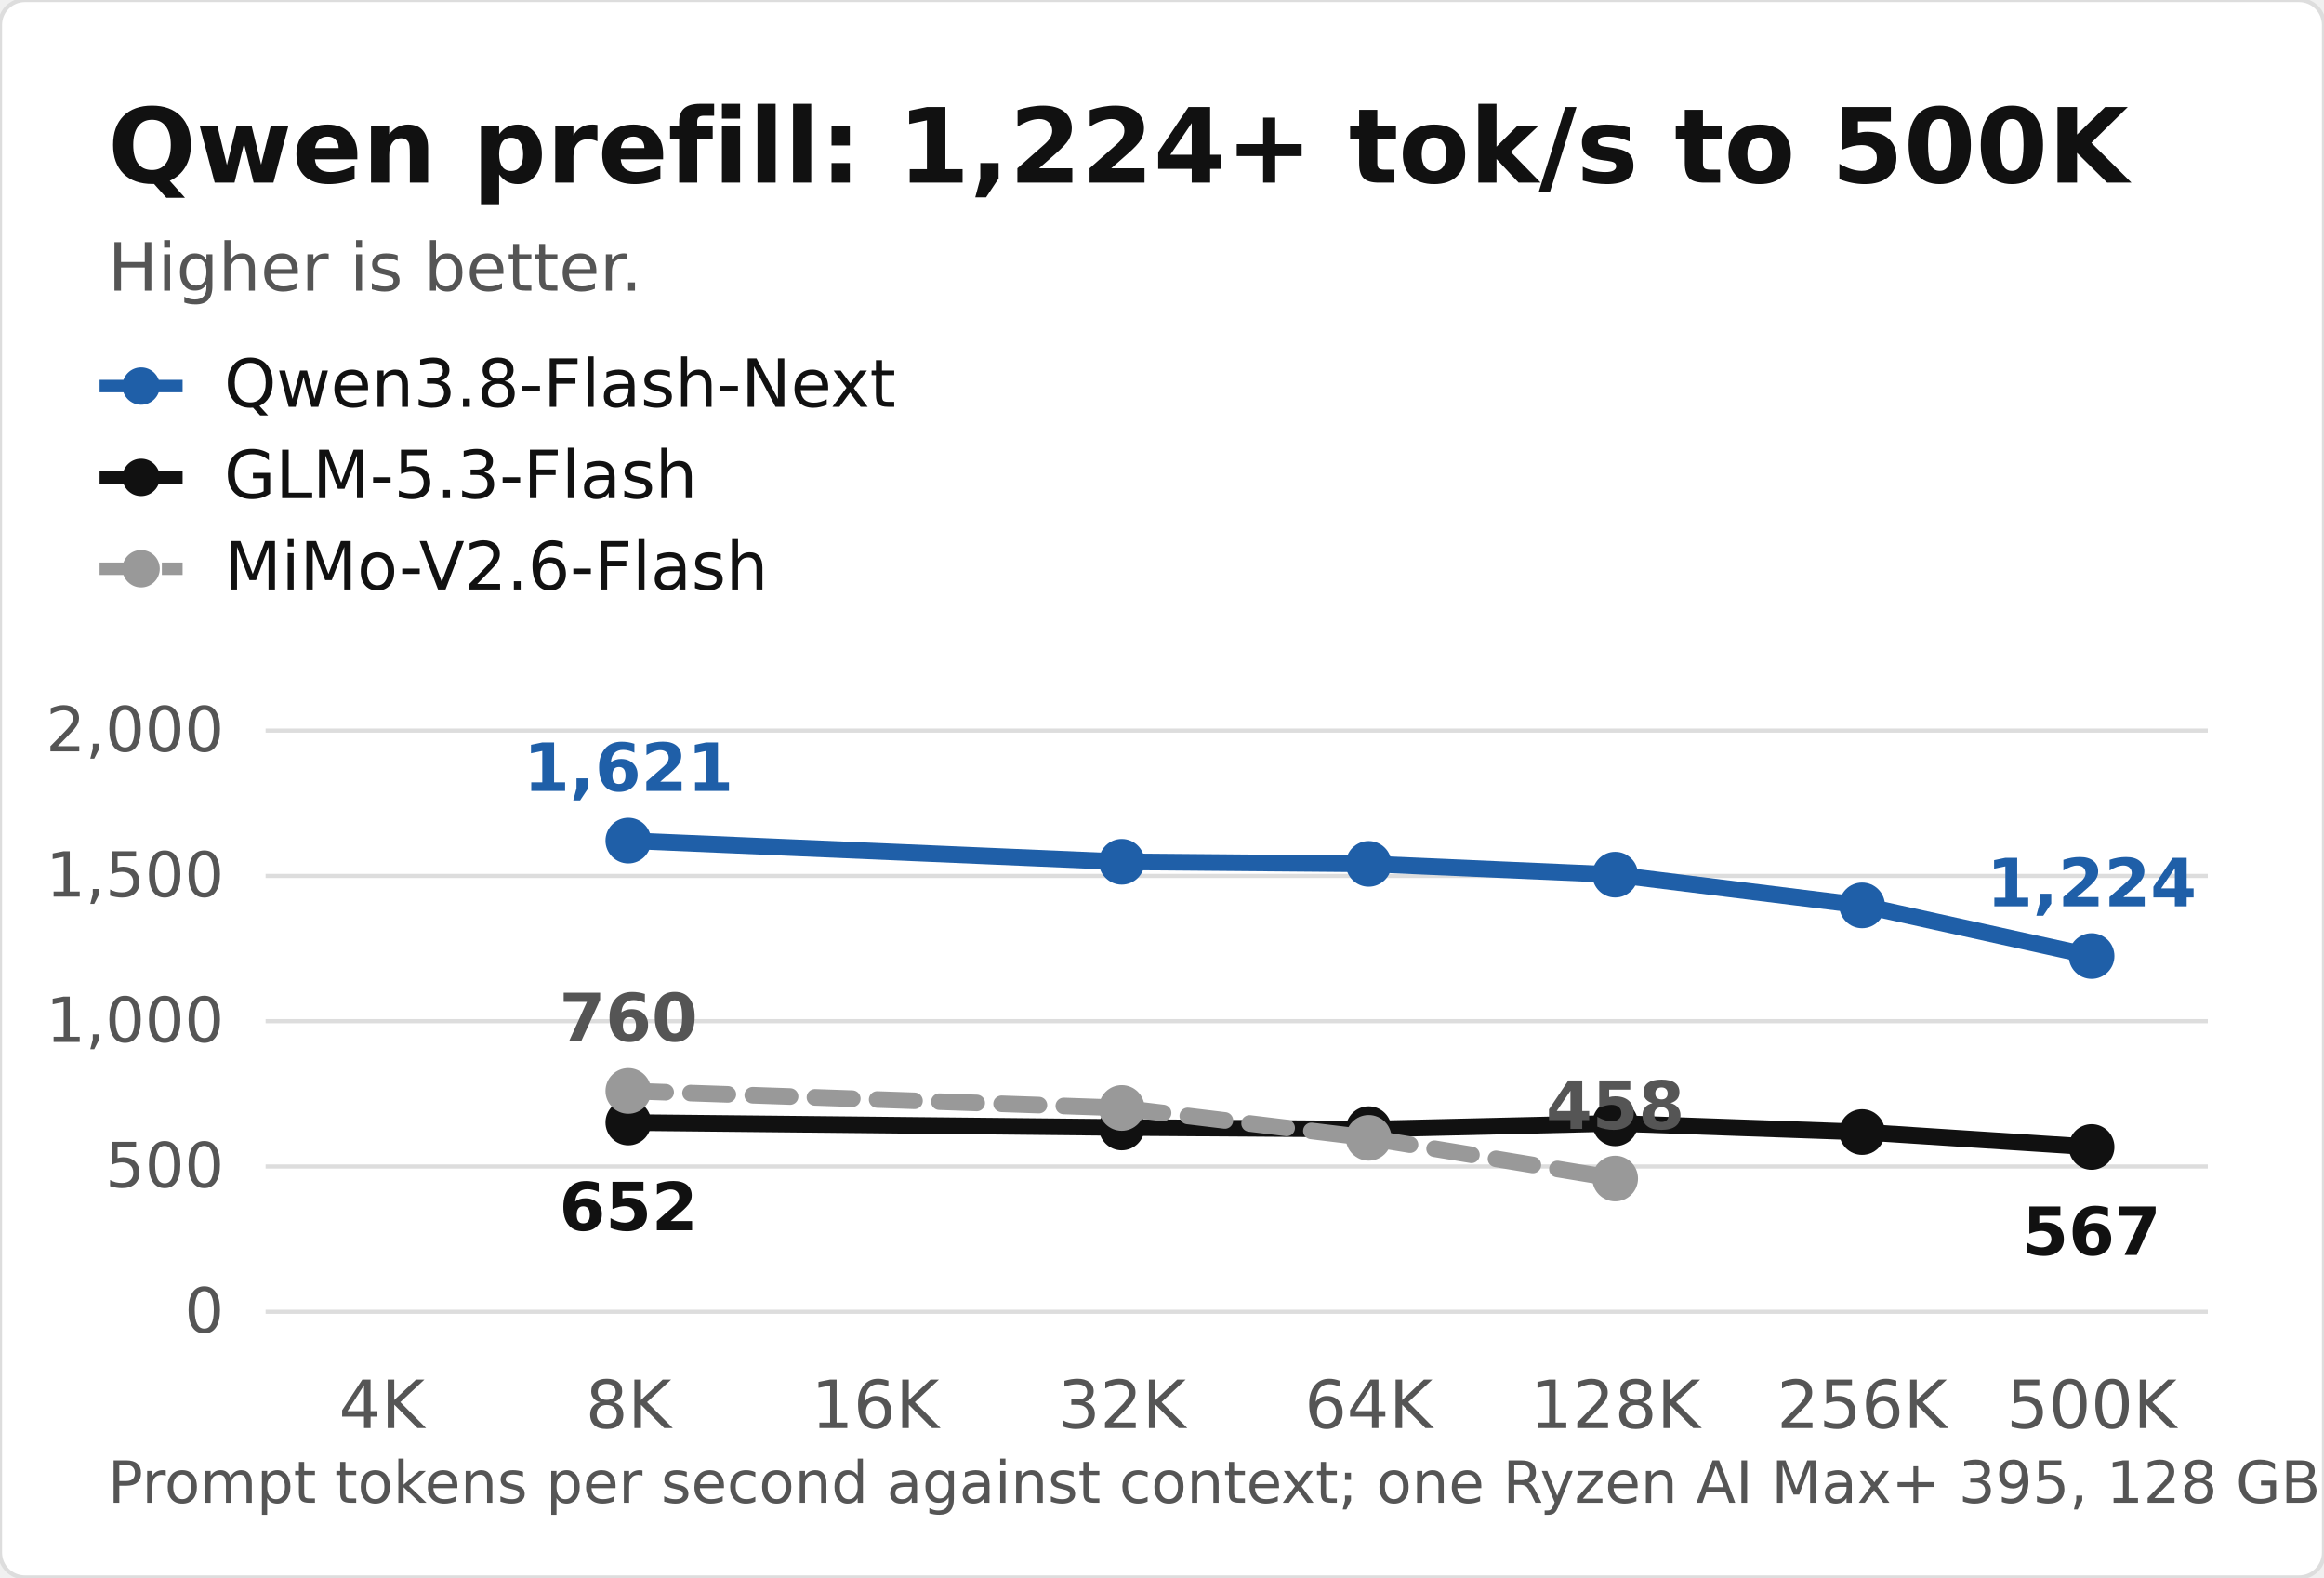
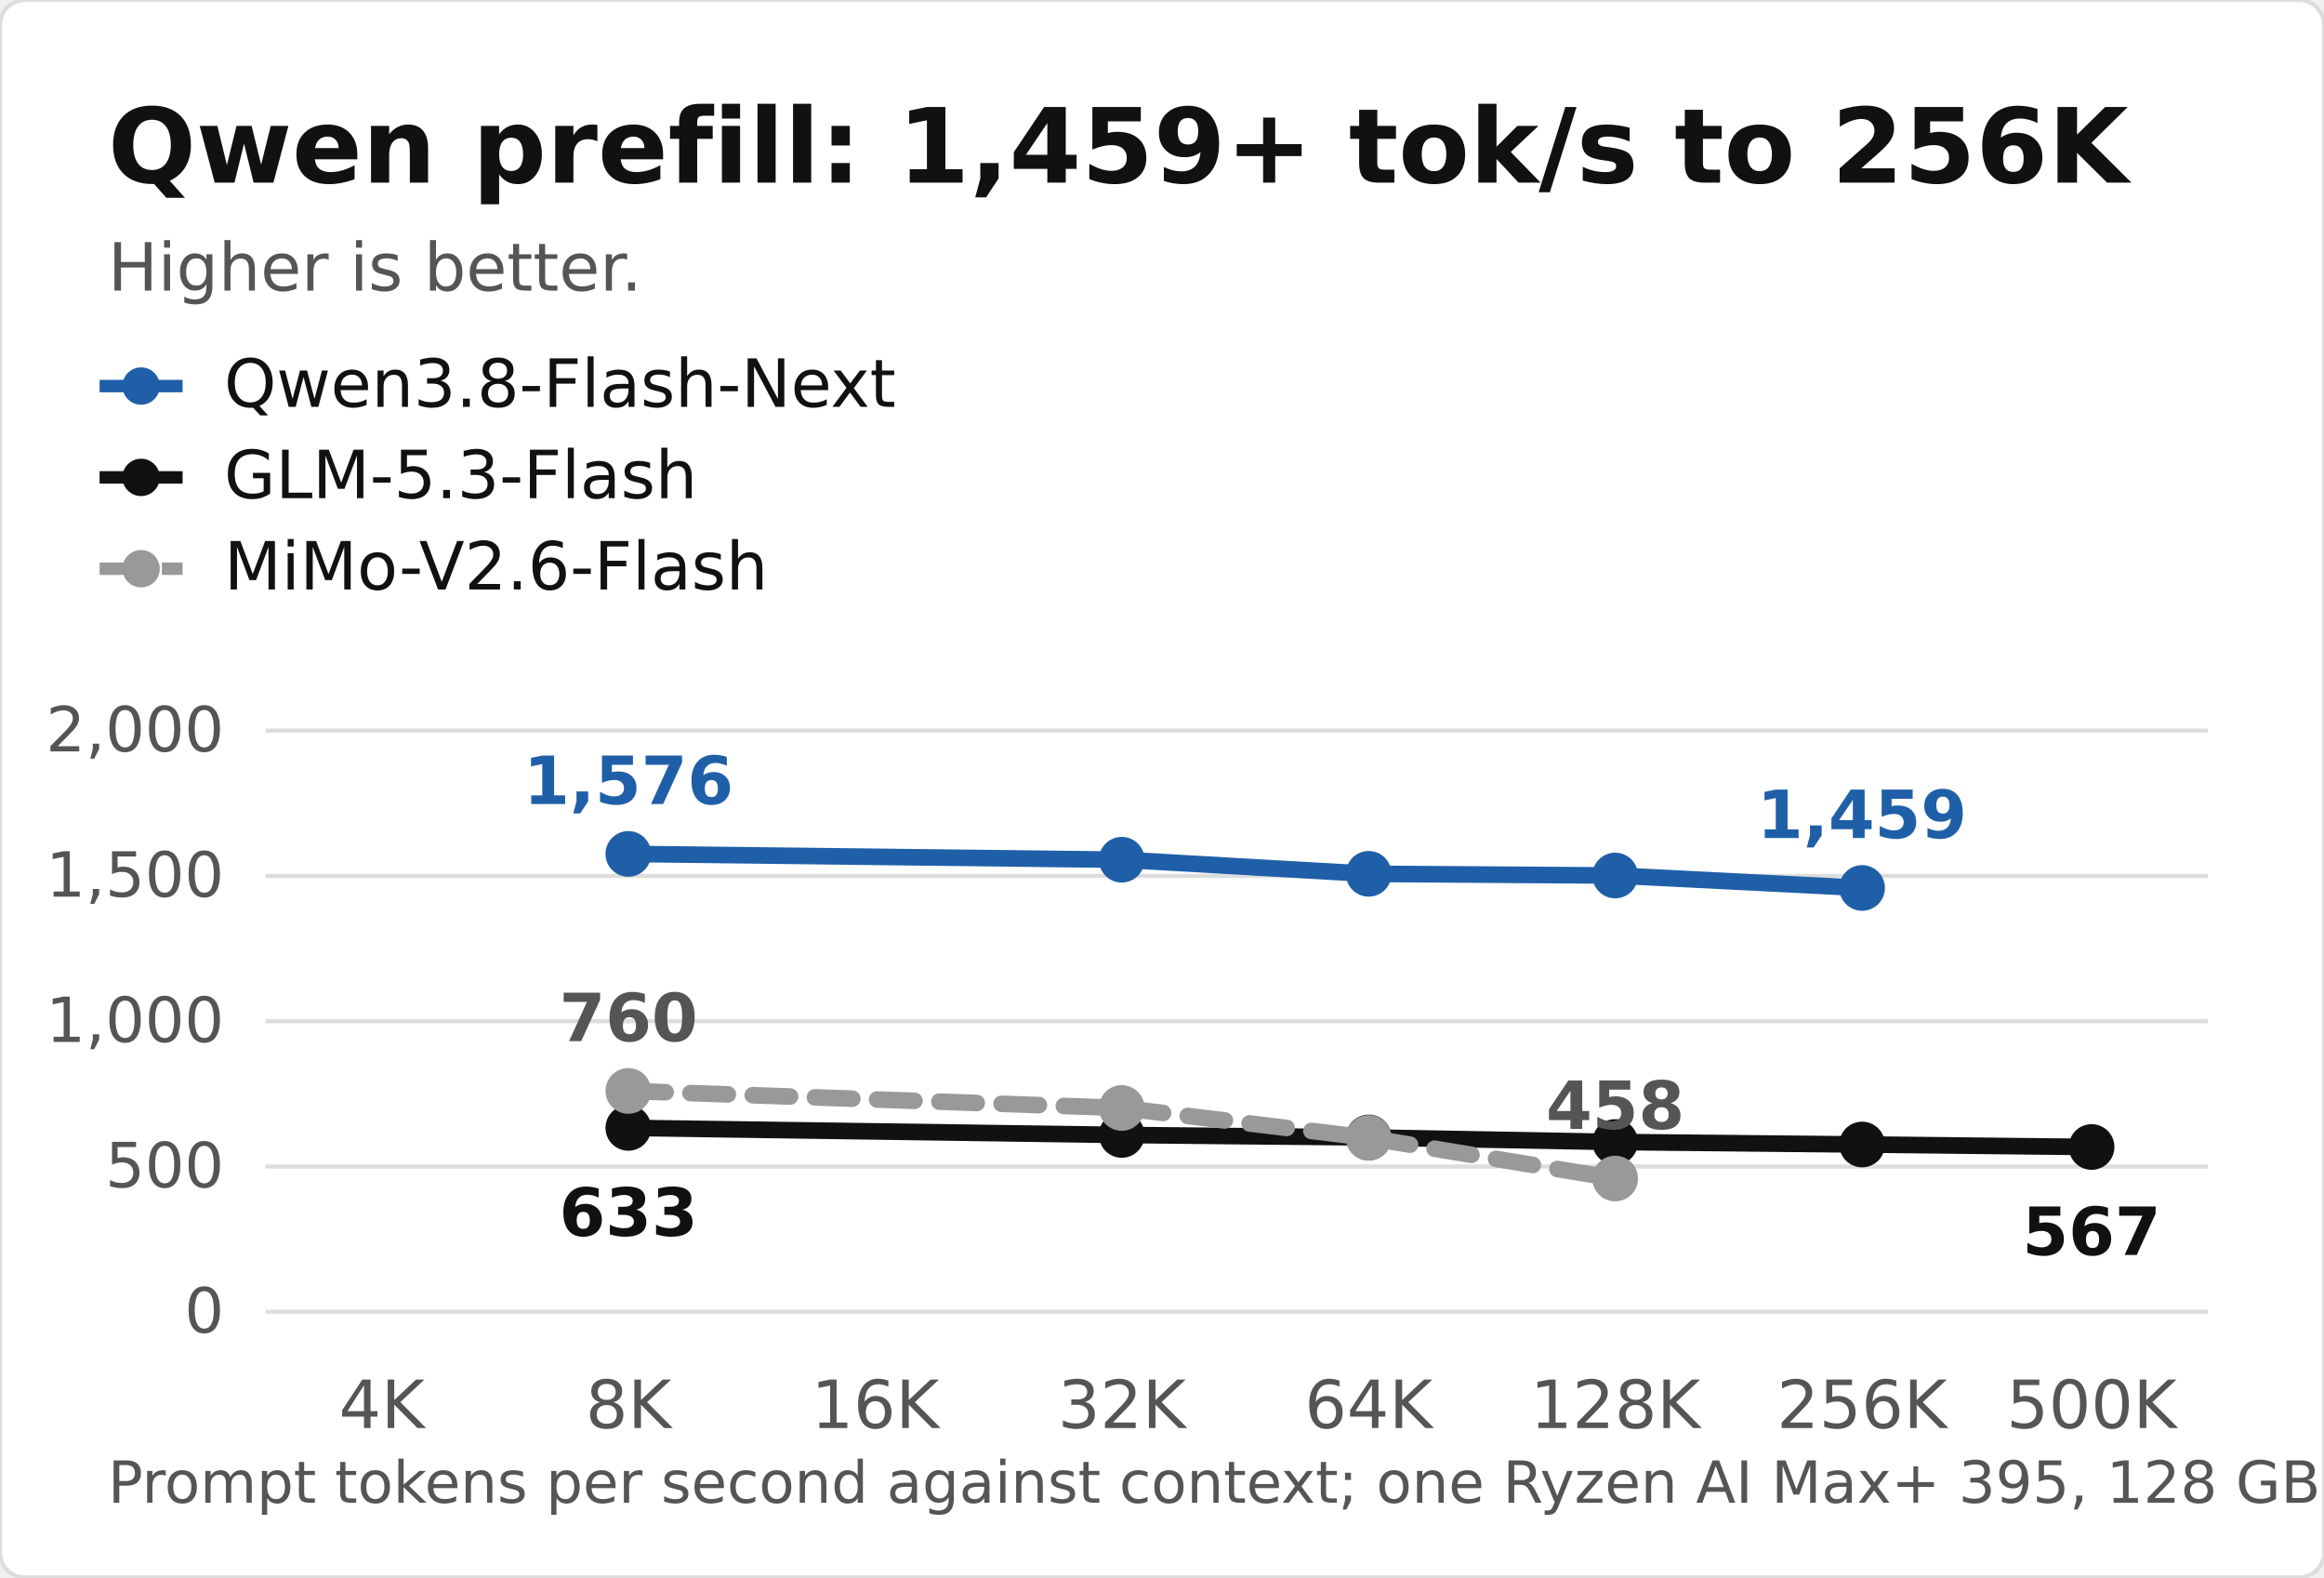
<svg xmlns="http://www.w3.org/2000/svg" width="560" height="380" viewBox="0 0 560 380" font-family="'Ubuntu Sans','DejaVu Sans',Helvetica,Arial,sans-serif">
  <rect width="560" height="380" rx="6" fill="#FFFFFF" stroke="#DDDDDD" />
-   <text x="26" y="44" fill="#111111" font-size="25" text-anchor="start" font-weight="700">Qwen prefill: 1,224+ tok/s to 500K</text>
+   <text x="26" y="44" fill="#111111" font-size="25" text-anchor="start" font-weight="700">Qwen prefill: 1,459+ tok/s to 256K</text>
  <text x="26" y="70" fill="#555555" font-size="16" text-anchor="start" font-weight="400">Higher is better.</text>
  <line x1="64" x2="532" y1="316.0" y2="316.0" stroke="#DDDDDD" />
  <text x="54" y="321.0" fill="#555555" font-size="15" text-anchor="end" font-weight="400">0</text>
  <line x1="64" x2="532" y1="281.0" y2="281.0" stroke="#DDDDDD" />
  <text x="54" y="286.0" fill="#555555" font-size="15" text-anchor="end" font-weight="400">500</text>
  <line x1="64" x2="532" y1="246.0" y2="246.0" stroke="#DDDDDD" />
  <text x="54" y="251.0" fill="#555555" font-size="15" text-anchor="end" font-weight="400">1,000</text>
  <line x1="64" x2="532" y1="211.0" y2="211.0" stroke="#DDDDDD" />
  <text x="54" y="216.0" fill="#555555" font-size="15" text-anchor="end" font-weight="400">1,500</text>
  <line x1="64" x2="532" y1="176.0" y2="176.0" stroke="#DDDDDD" />
  <text x="54" y="181.0" fill="#555555" font-size="15" text-anchor="end" font-weight="400">2,000</text>
  <text x="92.0" y="344" fill="#555555" font-size="16" text-anchor="middle" font-weight="400">4K</text>
  <text x="151.445" y="344" fill="#555555" font-size="16" text-anchor="middle" font-weight="400">8K</text>
  <text x="210.891" y="344" fill="#555555" font-size="16" text-anchor="middle" font-weight="400">16K</text>
  <text x="270.336" y="344" fill="#555555" font-size="16" text-anchor="middle" font-weight="400">32K</text>
  <text x="329.781" y="344" fill="#555555" font-size="16" text-anchor="middle" font-weight="400">64K</text>
  <text x="389.227" y="344" fill="#555555" font-size="16" text-anchor="middle" font-weight="400">128K</text>
  <text x="448.672" y="344" fill="#555555" font-size="16" text-anchor="middle" font-weight="400">256K</text>
  <text x="504.0" y="344" fill="#555555" font-size="16" text-anchor="middle" font-weight="400">500K</text>
  <line x1="24" x2="44" y1="93" y2="93" stroke="#1F5FA8" stroke-width="3" />
  <circle cx="34" cy="93" r="4.5" fill="#1F5FA8" />
  <text x="54" y="98" fill="#111111" font-size="16" text-anchor="start" font-weight="400">Qwen3.8-Flash-Next</text>
-   <polyline fill="none" stroke="#1F5FA8" stroke-width="4" stroke-linejoin="round" stroke-linecap="round" points="151.4,202.5 270.3,207.6 329.8,208.1 389.2,210.7 448.7,218.1 504.0,230.3" />
-   <circle cx="151.4" cy="202.5" r="5.5" fill="#1F5FA8" />
-   <text x="151.445" y="190.53" fill="#1F5FA8" font-size="16" text-anchor="middle" font-weight="700">1,621</text>
-   <circle cx="270.3" cy="207.6" r="5.5" fill="#1F5FA8" />
-   <circle cx="329.8" cy="208.1" r="5.5" fill="#1F5FA8" />
-   <circle cx="389.2" cy="210.7" r="5.5" fill="#1F5FA8" />
-   <circle cx="448.7" cy="218.1" r="5.5" fill="#1F5FA8" />
-   <circle cx="504.0" cy="230.3" r="5.5" fill="#1F5FA8" />
-   <text x="504.0" y="218.32" fill="#1F5FA8" font-size="16" text-anchor="middle" font-weight="700">1,224</text>
+   <polyline fill="none" stroke="#1F5FA8" stroke-width="4" stroke-linejoin="round" stroke-linecap="round" points="151.4,205.7 270.3,207.1 329.8,210.5 389.2,210.9 448.7,213.9" />
+   <circle cx="151.4" cy="205.7" r="5.5" fill="#1F5FA8" />
+   <text x="151.445" y="193.68" fill="#1F5FA8" font-size="16" text-anchor="middle" font-weight="700">1,576</text>
+   <circle cx="270.3" cy="207.1" r="5.5" fill="#1F5FA8" />
+   <circle cx="329.8" cy="210.5" r="5.5" fill="#1F5FA8" />
+   <circle cx="389.2" cy="210.9" r="5.5" fill="#1F5FA8" />
+   <circle cx="448.7" cy="213.9" r="5.5" fill="#1F5FA8" />
+   <text x="448.672" y="201.87" fill="#1F5FA8" font-size="16" text-anchor="middle" font-weight="700">1,459</text>
  <line x1="24" x2="44" y1="115" y2="115" stroke="#111111" stroke-width="3" />
  <circle cx="34" cy="115" r="4.5" fill="#111111" />
  <text x="54" y="120" fill="#111111" font-size="16" text-anchor="start" font-weight="400">GLM-5.3-Flash</text>
-   <polyline fill="none" stroke="#111111" stroke-width="4" stroke-linejoin="round" stroke-linecap="round" points="151.4,270.4 270.3,271.6 329.8,272.0 389.2,270.6 448.7,272.7 504.0,276.3" />
-   <circle cx="151.4" cy="270.4" r="5.5" fill="#111111" />
-   <text x="151.445" y="296.36" fill="#111111" font-size="16" text-anchor="middle" font-weight="700">652</text>
-   <circle cx="270.3" cy="271.6" r="5.5" fill="#111111" />
-   <circle cx="329.8" cy="272.0" r="5.5" fill="#111111" />
-   <circle cx="389.2" cy="270.6" r="5.5" fill="#111111" />
-   <circle cx="448.7" cy="272.7" r="5.5" fill="#111111" />
+   <polyline fill="none" stroke="#111111" stroke-width="4" stroke-linejoin="round" stroke-linecap="round" points="151.4,271.7 270.3,273.4 329.8,274.0 389.2,275.1 448.7,275.7 504.0,276.3" />
+   <circle cx="151.4" cy="271.7" r="5.5" fill="#111111" />
+   <text x="151.445" y="297.69" fill="#111111" font-size="16" text-anchor="middle" font-weight="700">633</text>
+   <circle cx="270.3" cy="273.4" r="5.5" fill="#111111" />
+   <circle cx="329.8" cy="274.0" r="5.5" fill="#111111" />
+   <circle cx="389.2" cy="275.1" r="5.5" fill="#111111" />
+   <circle cx="448.7" cy="275.7" r="5.5" fill="#111111" />
  <circle cx="504.0" cy="276.3" r="5.5" fill="#111111" />
  <text x="504.0" y="302.31" fill="#111111" font-size="16" text-anchor="middle" font-weight="700">567</text>
  <line x1="24" x2="44" y1="137" y2="137" stroke="#999999" stroke-width="3" stroke-dasharray="9 6" />
  <circle cx="34" cy="137" r="4.5" fill="#999999" />
  <text x="54" y="142" fill="#111111" font-size="16" text-anchor="start" font-weight="400">MiMo-V2.6-Flash</text>
  <polyline fill="none" stroke="#999999" stroke-width="4" stroke-linejoin="round" stroke-linecap="round" stroke-dasharray="9 6" points="151.4,262.8 270.3,266.9 329.8,274.1 389.2,283.9" />
  <circle cx="151.4" cy="262.8" r="5.5" fill="#999999" />
  <text x="151.445" y="250.8" fill="#555555" font-size="16" text-anchor="middle" font-weight="700">760</text>
  <circle cx="270.3" cy="266.9" r="5.5" fill="#999999" />
  <circle cx="329.8" cy="274.1" r="5.5" fill="#999999" />
  <circle cx="389.2" cy="283.9" r="5.5" fill="#999999" />
  <text x="389.227" y="271.94" fill="#555555" font-size="16" text-anchor="middle" font-weight="700">458</text>
  <text x="26" y="362" fill="#555555" font-size="14" text-anchor="start" font-weight="400">Prompt tokens per second against context; one Ryzen AI Max+ 395, 128 GB.</text>
</svg>
